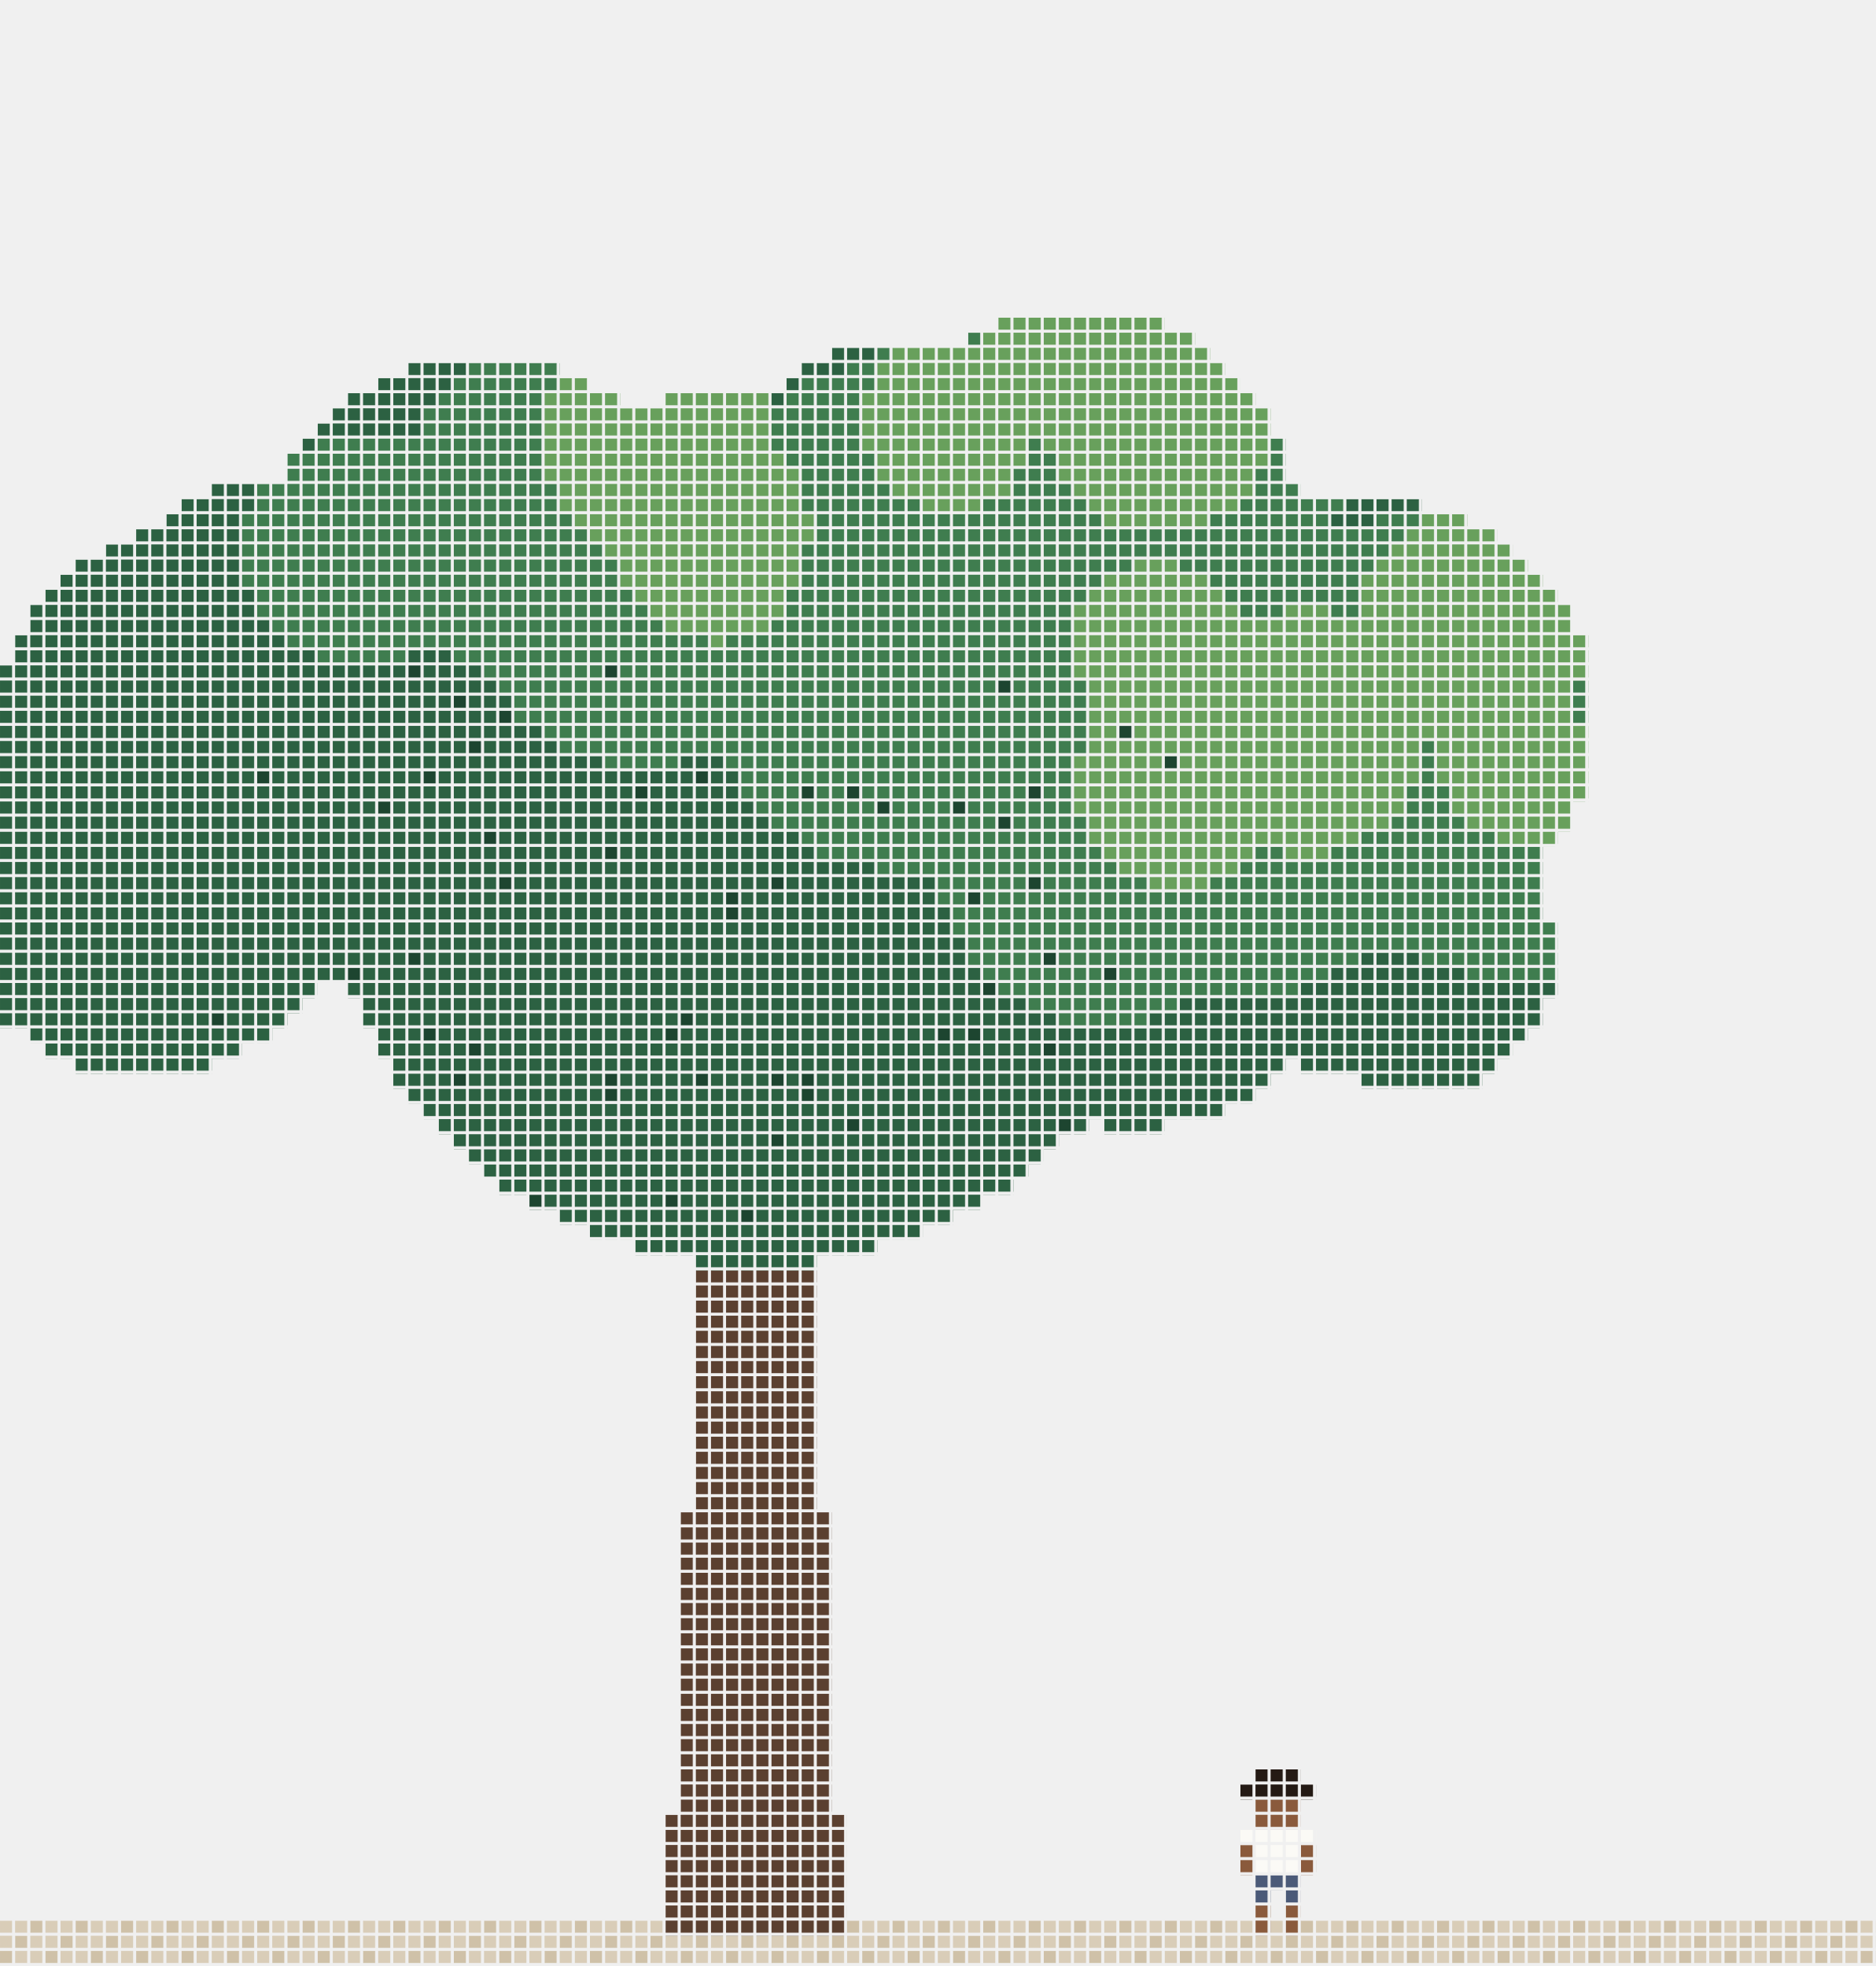
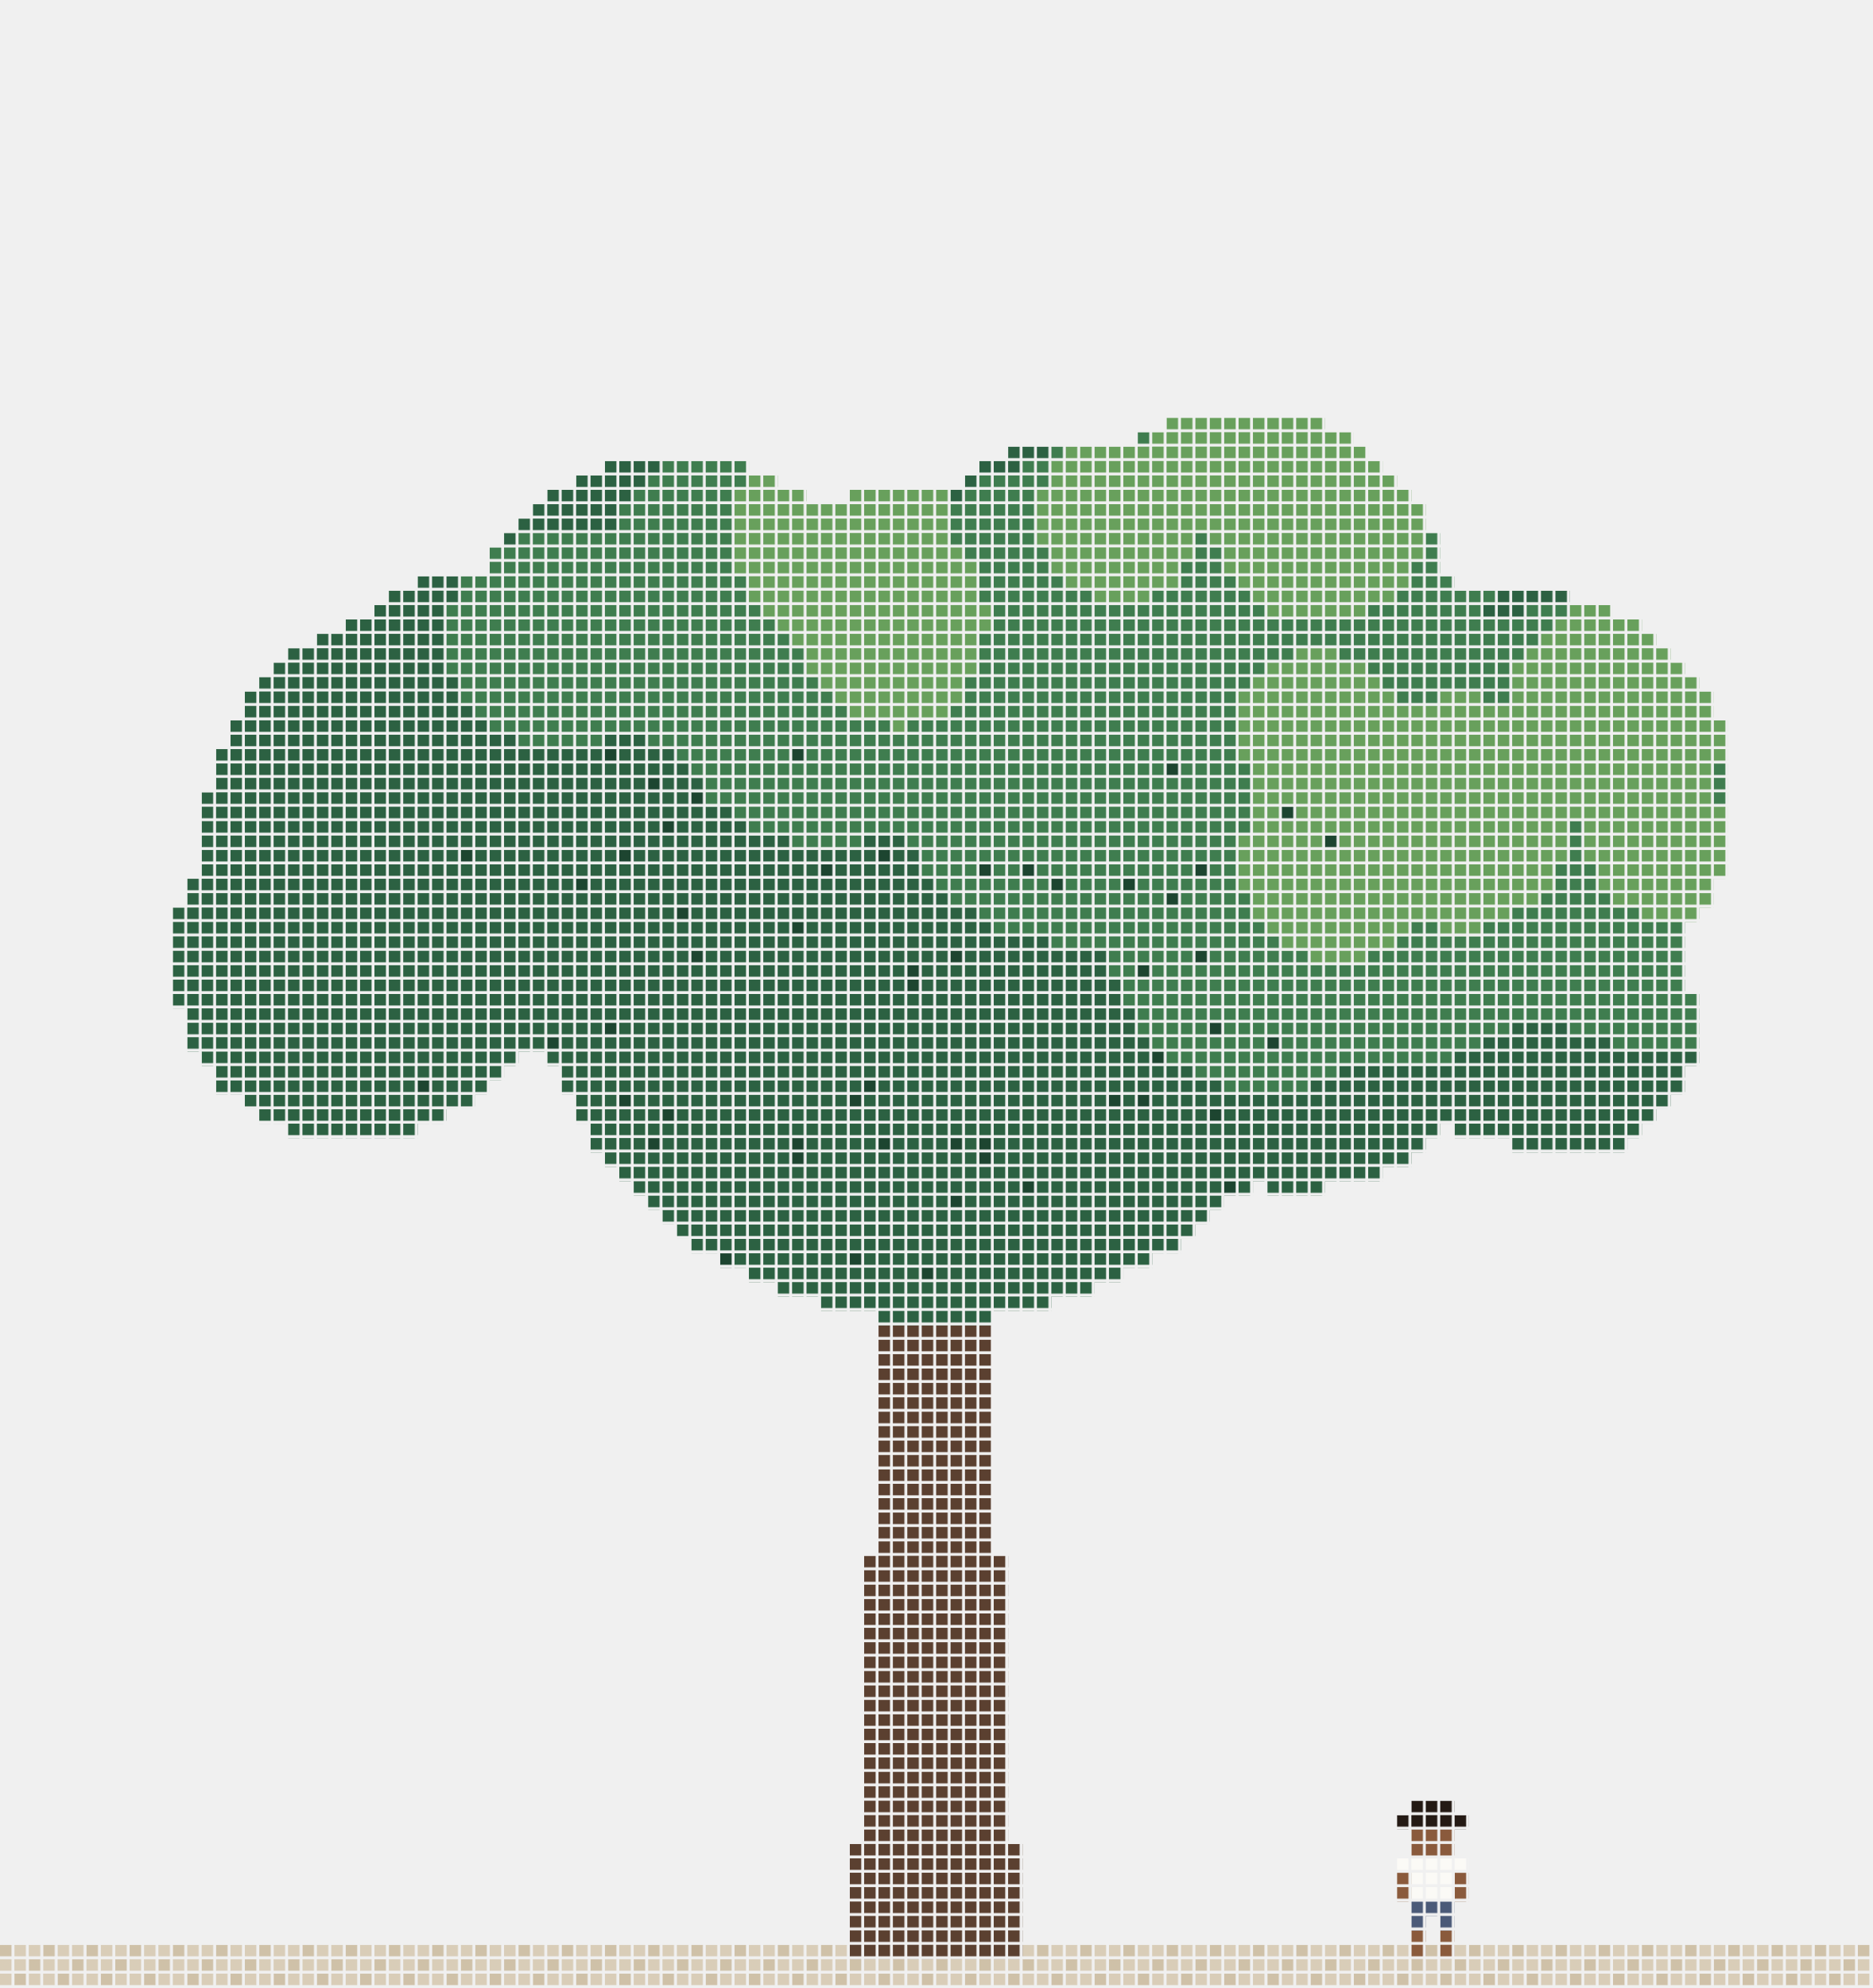
- <svg xmlns="http://www.w3.org/2000/svg" viewBox="0 0 124 130" preserveAspectRatio="xMidYMax meet">
+ <svg xmlns="http://www.w3.org/2000/svg" viewBox="0 0 130 138" preserveAspectRatio="xMidYMax meet">
  <defs>
    <pattern id="c" width="1" height="1" patternUnits="userSpaceOnUse">
      <rect width="0.8" height="0.8" fill="#fff" />
    </pattern>
    <mask id="m">
      <rect width="100%" height="100%" fill="url(#c)" />
    </mask>
  </defs>
  <g mask="url(#m)">
-     <path fill="#d9cdb8" d="M0 127h2v1h-2zM3 127h2v1h-2zM6 127h2v1h-2zM9 127h2v1h-2zM12 127h2v1h-2zM15 127h2v1h-2zM18 127h2v1h-2zM21 127h2v1h-2zM24 127h2v1h-2zM27 127h2v1h-2zM30 127h2v1h-2zM33 127h2v1h-2zM36 127h2v1h-2zM39 127h2v1h-2zM42 127h2v1h-2zM57 127h2v1h-2zM60 127h2v1h-2zM63 127h2v1h-2zM66 127h2v1h-2zM69 127h2v1h-2zM72 127h2v1h-2zM75 127h2v1h-2zM78 127h2v1h-2zM81 127h2v1h-2zM84 127h1v1h-1zM87 127h2v1h-2zM90 127h2v1h-2zM93 127h2v1h-2zM96 127h2v1h-2zM99 127h2v1h-2zM102 127h2v1h-2zM105 127h2v1h-2zM108 127h2v1h-2zM111 127h2v1h-2zM114 127h2v1h-2zM117 127h2v1h-2zM120 127h2v1h-2zM123 127h1v1h-1zM0 128h1v1h-1zM2 128h2v1h-2zM5 128h2v1h-2zM8 128h2v1h-2zM11 128h2v1h-2zM14 128h2v1h-2zM17 128h2v1h-2zM20 128h2v1h-2zM23 128h2v1h-2zM26 128h2v1h-2zM29 128h2v1h-2zM32 128h2v1h-2zM35 128h2v1h-2zM38 128h2v1h-2zM41 128h2v1h-2zM44 128h2v1h-2zM47 128h2v1h-2zM50 128h2v1h-2zM53 128h2v1h-2zM56 128h2v1h-2zM59 128h2v1h-2zM62 128h2v1h-2zM65 128h2v1h-2zM68 128h2v1h-2zM71 128h2v1h-2zM74 128h2v1h-2zM77 128h2v1h-2zM80 128h2v1h-2zM83 128h2v1h-2zM86 128h2v1h-2zM89 128h2v1h-2zM92 128h2v1h-2zM95 128h2v1h-2zM98 128h2v1h-2zM101 128h2v1h-2zM104 128h2v1h-2zM107 128h2v1h-2zM110 128h2v1h-2zM113 128h2v1h-2zM116 128h2v1h-2zM119 128h2v1h-2zM122 128h2v1h-2zM1 129h2v1h-2zM4 129h2v1h-2zM7 129h2v1h-2zM10 129h2v1h-2zM13 129h2v1h-2zM16 129h2v1h-2zM19 129h2v1h-2zM22 129h2v1h-2zM25 129h2v1h-2zM28 129h2v1h-2zM31 129h2v1h-2zM34 129h2v1h-2zM37 129h2v1h-2zM40 129h2v1h-2zM43 129h2v1h-2zM46 129h2v1h-2zM49 129h2v1h-2zM52 129h2v1h-2zM55 129h2v1h-2zM58 129h2v1h-2zM61 129h2v1h-2zM64 129h2v1h-2zM67 129h2v1h-2zM70 129h2v1h-2zM73 129h2v1h-2zM76 129h2v1h-2zM79 129h2v1h-2zM82 129h2v1h-2zM85 129h2v1h-2zM88 129h2v1h-2zM91 129h2v1h-2zM94 129h2v1h-2zM97 129h2v1h-2zM100 129h2v1h-2zM103 129h2v1h-2zM106 129h2v1h-2zM109 129h2v1h-2zM112 129h2v1h-2zM115 129h2v1h-2zM118 129h2v1h-2zM121 129h2v1h-2z" />
-     <path fill="#cfc1a8" d="M2 127h1v1h-1zM5 127h1v1h-1zM8 127h1v1h-1zM11 127h1v1h-1zM14 127h1v1h-1zM17 127h1v1h-1zM20 127h1v1h-1zM23 127h1v1h-1zM26 127h1v1h-1zM29 127h1v1h-1zM32 127h1v1h-1zM35 127h1v1h-1zM38 127h1v1h-1zM41 127h1v1h-1zM56 127h1v1h-1zM59 127h1v1h-1zM62 127h1v1h-1zM65 127h1v1h-1zM68 127h1v1h-1zM71 127h1v1h-1zM74 127h1v1h-1zM77 127h1v1h-1zM80 127h1v1h-1zM86 127h1v1h-1zM89 127h1v1h-1zM92 127h1v1h-1zM95 127h1v1h-1zM98 127h1v1h-1zM101 127h1v1h-1zM104 127h1v1h-1zM107 127h1v1h-1zM110 127h1v1h-1zM113 127h1v1h-1zM116 127h1v1h-1zM119 127h1v1h-1zM122 127h1v1h-1zM1 128h1v1h-1zM4 128h1v1h-1zM7 128h1v1h-1zM10 128h1v1h-1zM13 128h1v1h-1zM16 128h1v1h-1zM19 128h1v1h-1zM22 128h1v1h-1zM25 128h1v1h-1zM28 128h1v1h-1zM31 128h1v1h-1zM34 128h1v1h-1zM37 128h1v1h-1zM40 128h1v1h-1zM43 128h1v1h-1zM46 128h1v1h-1zM49 128h1v1h-1zM52 128h1v1h-1zM55 128h1v1h-1zM58 128h1v1h-1zM61 128h1v1h-1zM64 128h1v1h-1zM67 128h1v1h-1zM70 128h1v1h-1zM73 128h1v1h-1zM76 128h1v1h-1zM79 128h1v1h-1zM82 128h1v1h-1zM85 128h1v1h-1zM88 128h1v1h-1zM91 128h1v1h-1zM94 128h1v1h-1zM97 128h1v1h-1zM100 128h1v1h-1zM103 128h1v1h-1zM106 128h1v1h-1zM109 128h1v1h-1zM112 128h1v1h-1zM115 128h1v1h-1zM118 128h1v1h-1zM121 128h1v1h-1zM0 129h1v1h-1zM3 129h1v1h-1zM6 129h1v1h-1zM9 129h1v1h-1zM12 129h1v1h-1zM15 129h1v1h-1zM18 129h1v1h-1zM21 129h1v1h-1zM24 129h1v1h-1zM27 129h1v1h-1zM30 129h1v1h-1zM33 129h1v1h-1zM36 129h1v1h-1zM39 129h1v1h-1zM42 129h1v1h-1zM45 129h1v1h-1zM48 129h1v1h-1zM51 129h1v1h-1zM54 129h1v1h-1zM57 129h1v1h-1zM60 129h1v1h-1zM63 129h1v1h-1zM66 129h1v1h-1zM69 129h1v1h-1zM72 129h1v1h-1zM75 129h1v1h-1zM78 129h1v1h-1zM81 129h1v1h-1zM84 129h1v1h-1zM87 129h1v1h-1zM90 129h1v1h-1zM93 129h1v1h-1zM96 129h1v1h-1zM99 129h1v1h-1zM102 129h1v1h-1zM105 129h1v1h-1zM108 129h1v1h-1zM111 129h1v1h-1zM114 129h1v1h-1zM117 129h1v1h-1zM120 129h1v1h-1zM123 129h1v1h-1z" />
-     <path fill="#5b4030" d="M46 84h8v1h-8zM46 85h8v1h-8zM46 86h8v1h-8zM46 87h8v1h-8zM46 88h8v1h-8zM46 89h8v1h-8zM46 90h8v1h-8zM46 91h8v1h-8zM46 92h8v1h-8zM46 93h8v1h-8zM46 94h8v1h-8zM46 95h8v1h-8zM46 96h8v1h-8zM46 97h8v1h-8zM46 98h8v1h-8zM46 99h8v1h-8zM45 100h10v1h-10zM45 101h10v1h-10zM45 102h10v1h-10zM45 103h10v1h-10zM45 104h10v1h-10zM45 105h10v1h-10zM45 106h10v1h-10zM45 107h10v1h-10zM45 108h10v1h-10zM45 109h10v1h-10zM45 110h10v1h-10zM45 111h10v1h-10zM45 112h10v1h-10zM45 113h10v1h-10zM45 114h10v1h-10zM45 115h10v1h-10zM45 116h10v1h-10zM45 117h10v1h-10zM45 118h10v1h-10zM45 119h10v1h-10zM44 120h12v1h-12zM44 121h12v1h-12zM44 122h12v1h-12zM44 123h12v1h-12zM44 124h12v1h-12zM44 125h12v1h-12zM44 126h12v1h-12zM44 127h12v1h-12z" />
-     <path fill="#2c6142" d="M55 23h3v1h-3zM27 24h4v1h-4zM53 24h3v1h-3zM25 25h5v1h-5zM52 25h1v1h-1zM23 26h6v1h-6zM51 26h1v1h-1zM22 27h6v1h-6zM21 28h7v1h-7zM20 29h1v1h-1zM14 32h3v1h-3zM12 33h5v1h-5zM89 33h5v1h-5zM11 34h5v1h-5zM88 34h3v1h-3zM9 35h7v1h-7zM7 36h9v1h-9zM5 37h11v1h-11zM4 38h12v1h-12zM3 39h14v1h-14zM2 40h15v1h-15zM2 41h16v1h-16zM1 42h18v1h-18zM1 43h20v1h-20zM27 43h3v1h-3zM0 44h27v1h-27zM28 44h4v1h-4zM0 45h33v1h-33zM0 46h30v1h-30zM31 46h3v1h-3zM0 47h33v1h-33zM0 48h36v1h-36zM0 49h31v1h-31zM32 49h5v1h-5zM0 50h40v1h-40zM45 50h3v1h-3zM0 51h17v1h-17zM18 51h10v1h-10zM29 51h17v1h-17zM47 51h2v1h-2zM0 52h42v1h-42zM43 52h6v1h-6zM0 53h25v1h-25zM26 53h24v1h-24zM0 54h51v1h-51zM0 55h32v1h-32zM33 55h20v1h-20zM0 56h40v1h-40zM41 56h13v1h-13zM0 57h58v1h-58zM0 58h33v1h-33zM34 58h17v1h-17zM52 58h10v1h-10zM0 59h48v1h-48zM49 59h13v1h-13zM0 60h48v1h-48zM49 60h14v1h-14zM0 61h63v1h-63zM0 62h64v1h-64zM0 63h27v1h-27zM28 63h36v1h-36zM90 63h4v1h-4zM0 64h23v1h-23zM24 64h41v1h-41zM88 64h9v1h-9zM0 65h21v1h-21zM23 65h42v1h-42zM86 65h17v1h-17zM0 66h20v1h-20zM24 66h44v1h-44zM78 66h24v1h-24zM0 67h14v1h-14zM15 67h4v1h-4zM24 67h21v1h-21zM46 67h24v1h-24zM76 67h26v1h-26zM2 68h16v1h-16zM25 68h3v1h-3zM29 68h15v1h-15zM45 68h17v1h-17zM63 68h1v1h-1zM65 68h36v1h-36zM3 69h13v1h-13zM25 69h6v1h-6zM32 69h37v1h-37zM70 69h30v1h-30zM5 70h9v1h-9zM26 70h59v1h-59zM86 70h13v1h-13zM26 71h4v1h-4zM31 71h9v1h-9zM41 71h5v1h-5zM47 71h4v1h-4zM52 71h1v1h-1zM54 71h30v1h-30zM90 71h8v1h-8zM27 72h13v1h-13zM41 72h12v1h-12zM54 72h29v1h-29zM28 73h53v1h-53zM29 74h27v1h-27zM57 74h13v1h-13zM71 74h1v1h-1zM73 74h4v1h-4zM30 75h21v1h-21zM52 75h18v1h-18zM31 76h38v1h-38zM32 77h36v1h-36zM33 78h34v1h-34zM36 79h8v1h-8zM45 79h20v1h-20zM37 80h12v1h-12zM50 80h13v1h-13zM39 81h22v1h-22zM42 82h16v1h-16zM46 83h8v1h-8z" />
-     <path fill="#3f7d4f" d="M64 22h1v1h-1zM58 23h1v1h-1zM31 24h6v1h-6zM56 24h2v1h-2zM30 25h7v1h-7zM53 25h5v1h-5zM29 26h7v1h-7zM52 26h5v1h-5zM28 27h8v1h-8zM51 27h6v1h-6zM28 28h8v1h-8zM51 28h6v1h-6zM21 29h15v1h-15zM51 29h6v1h-6zM68 29h1v1h-1zM84 29h1v1h-1zM19 30h17v1h-17zM52 30h6v1h-6zM68 30h2v1h-2zM84 30h1v1h-1zM19 31h17v1h-17zM53 31h5v1h-5zM67 31h3v1h-3zM83 31h2v1h-2zM17 32h20v1h-20zM53 32h6v1h-6zM67 32h4v1h-4zM83 32h3v1h-3zM17 33h20v1h-20zM53 33h8v1h-8zM65 33h7v1h-7zM82 33h7v1h-7zM16 34h22v1h-22zM54 34h19v1h-19zM80 34h8v1h-8zM91 34h3v1h-3zM16 35h23v1h-23zM54 35h39v1h-39zM16 36h24v1h-24zM53 36h39v1h-39zM16 37h25v1h-25zM53 37h22v1h-22zM78 37h13v1h-13zM16 38h25v1h-25zM53 38h20v1h-20zM80 38h10v1h-10zM17 39h25v1h-25zM52 39h20v1h-20zM81 39h9v1h-9zM17 40h26v1h-26zM52 40h19v1h-19zM82 40h3v1h-3zM88 40h2v1h-2zM18 41h26v1h-26zM51 41h20v1h-20zM19 42h28v1h-28zM48 42h23v1h-23zM21 43h6v1h-6zM30 43h41v1h-41zM32 44h8v1h-8zM41 44h30v1h-30zM33 45h33v1h-33zM67 45h5v1h-5zM104 45h1v1h-1zM34 46h38v1h-38zM104 46h1v1h-1zM34 47h38v1h-38zM104 47h1v1h-1zM36 48h36v1h-36zM37 49h35v1h-35zM94 49h1v1h-1zM40 50h5v1h-5zM48 50h23v1h-23zM94 50h1v1h-1zM49 51h22v1h-22zM94 51h1v1h-1zM49 52h4v1h-4zM54 52h2v1h-2zM57 52h11v1h-11zM69 52h2v1h-2zM93 52h3v1h-3zM50 53h8v1h-8zM59 53h4v1h-4zM64 53h7v1h-7zM93 53h3v1h-3zM51 54h15v1h-15zM67 54h5v1h-5zM92 54h5v1h-5zM53 55h19v1h-19zM90 55h9v1h-9zM54 56h19v1h-19zM83 56h2v1h-2zM88 56h14v1h-14zM58 57h16v1h-16zM82 57h20v1h-20zM62 58h6v1h-6zM69 58h7v1h-7zM80 58h22v1h-22zM62 59h2v1h-2zM65 59h37v1h-37zM63 60h39v1h-39zM63 61h40v1h-40zM64 62h39v1h-39zM64 63h5v1h-5zM70 63h20v1h-20zM94 63h9v1h-9zM65 64h8v1h-8zM74 64h14v1h-14zM97 64h6v1h-6zM66 65h20v1h-20zM68 66h10v1h-10zM70 67h6v1h-6z" />
-     <path fill="#68a05c" d="M66 21h11v1h-11zM65 22h14v1h-14zM59 23h21v1h-21zM58 24h23v1h-23zM37 25h2v1h-2zM58 25h24v1h-24zM36 26h5v1h-5zM44 26h7v1h-7zM57 26h26v1h-26zM36 27h15v1h-15zM57 27h27v1h-27zM36 28h15v1h-15zM57 28h27v1h-27zM36 29h15v1h-15zM57 29h11v1h-11zM69 29h15v1h-15zM36 30h16v1h-16zM58 30h10v1h-10zM70 30h14v1h-14zM36 31h17v1h-17zM58 31h9v1h-9zM70 31h13v1h-13zM37 32h16v1h-16zM59 32h8v1h-8zM71 32h12v1h-12zM37 33h16v1h-16zM61 33h4v1h-4zM72 33h10v1h-10zM38 34h16v1h-16zM73 34h7v1h-7zM94 34h3v1h-3zM39 35h15v1h-15zM93 35h6v1h-6zM40 36h13v1h-13zM92 36h8v1h-8zM41 37h12v1h-12zM75 37h3v1h-3zM91 37h10v1h-10zM41 38h12v1h-12zM73 38h7v1h-7zM90 38h12v1h-12zM42 39h10v1h-10zM72 39h9v1h-9zM90 39h13v1h-13zM43 40h9v1h-9zM71 40h11v1h-11zM85 40h3v1h-3zM90 40h14v1h-14zM44 41h7v1h-7zM71 41h33v1h-33zM47 42h1v1h-1zM71 42h34v1h-34zM71 43h34v1h-34zM71 44h34v1h-34zM72 45h32v1h-32zM72 46h32v1h-32zM72 47h32v1h-32zM72 48h2v1h-2zM75 48h30v1h-30zM72 49h22v1h-22zM95 49h10v1h-10zM71 50h6v1h-6zM78 50h16v1h-16zM95 50h10v1h-10zM71 51h23v1h-23zM95 51h10v1h-10zM71 52h22v1h-22zM96 52h9v1h-9zM71 53h22v1h-22zM96 53h8v1h-8zM72 54h20v1h-20zM97 54h7v1h-7zM72 55h18v1h-18zM99 55h4v1h-4zM73 56h10v1h-10zM85 56h3v1h-3zM74 57h8v1h-8zM76 58h4v1h-4z" />
-     <path fill="#1d4530" d="M27 44h1v1h-1zM40 44h1v1h-1zM66 45h1v1h-1zM30 46h1v1h-1zM33 47h1v1h-1zM74 48h1v1h-1zM31 49h1v1h-1zM77 50h1v1h-1zM17 51h1v1h-1zM28 51h1v1h-1zM46 51h1v1h-1zM42 52h1v1h-1zM53 52h1v1h-1zM56 52h1v1h-1zM68 52h1v1h-1zM25 53h1v1h-1zM58 53h1v1h-1zM63 53h1v1h-1zM66 54h1v1h-1zM32 55h1v1h-1zM40 56h1v1h-1zM33 58h1v1h-1zM51 58h1v1h-1zM68 58h1v1h-1zM48 59h1v1h-1zM64 59h1v1h-1zM48 60h1v1h-1zM27 63h1v1h-1zM69 63h1v1h-1zM23 64h1v1h-1zM73 64h1v1h-1zM65 65h1v1h-1zM14 67h1v1h-1zM45 67h1v1h-1zM28 68h1v1h-1zM44 68h1v1h-1zM62 68h1v1h-1zM64 68h1v1h-1zM31 69h1v1h-1zM69 69h1v1h-1zM30 71h1v1h-1zM40 71h1v1h-1zM46 71h1v1h-1zM51 71h1v1h-1zM53 71h1v1h-1zM40 72h1v1h-1zM53 72h1v1h-1zM56 74h1v1h-1zM70 74h1v1h-1zM51 75h1v1h-1zM35 79h1v1h-1zM44 79h1v1h-1zM49 80h1v1h-1z" />
-     <path fill="#241a14" d="M83 117h3v1h-3zM82 118h5v1h-5z" />
-     <path fill="#8a5a3c" d="M83 119h3v1h-3zM83 120h3v1h-3zM82 122h1v1h-1zM86 122h1v1h-1zM82 123h1v1h-1zM86 123h1v1h-1zM83 126h1v1h-1zM85 126h1v1h-1zM83 127h1v1h-1zM85 127h1v1h-1z" />
-     <path fill="#fbfaf6" d="M82 121h5v1h-5zM83 122h3v1h-3zM83 123h3v1h-3z" />
-     <path fill="#4b5a78" d="M83 124h3v1h-3zM83 125h1v1h-1zM85 125h1v1h-1z" />
+     <path fill="#cfc1a8" d="M0 135h1v1h-1zM3 135h1v1h-1zM6 135h1v1h-1zM9 135h1v1h-1zM12 135h1v1h-1zM15 135h1v1h-1zM18 135h1v1h-1zM21 135h1v1h-1zM24 135h1v1h-1zM27 135h1v1h-1zM30 135h1v1h-1zM33 135h1v1h-1zM36 135h1v1h-1zM39 135h1v1h-1zM42 135h1v1h-1zM45 135h1v1h-1zM48 135h1v1h-1zM51 135h1v1h-1zM54 135h1v1h-1zM57 135h1v1h-1zM72 135h1v1h-1zM75 135h1v1h-1zM78 135h1v1h-1zM81 135h1v1h-1zM84 135h1v1h-1zM87 135h1v1h-1zM90 135h1v1h-1zM93 135h1v1h-1zM96 135h1v1h-1zM99 135h1v1h-1zM102 135h1v1h-1zM105 135h1v1h-1zM108 135h1v1h-1zM111 135h1v1h-1zM114 135h1v1h-1zM117 135h1v1h-1zM120 135h1v1h-1zM123 135h1v1h-1zM126 135h1v1h-1zM129 135h1v1h-1zM2 136h1v1h-1zM5 136h1v1h-1zM8 136h1v1h-1zM11 136h1v1h-1zM14 136h1v1h-1zM17 136h1v1h-1zM20 136h1v1h-1zM23 136h1v1h-1zM26 136h1v1h-1zM29 136h1v1h-1zM32 136h1v1h-1zM35 136h1v1h-1zM38 136h1v1h-1zM41 136h1v1h-1zM44 136h1v1h-1zM47 136h1v1h-1zM50 136h1v1h-1zM53 136h1v1h-1zM56 136h1v1h-1zM59 136h1v1h-1zM62 136h1v1h-1zM65 136h1v1h-1zM68 136h1v1h-1zM71 136h1v1h-1zM74 136h1v1h-1zM77 136h1v1h-1zM80 136h1v1h-1zM83 136h1v1h-1zM86 136h1v1h-1zM89 136h1v1h-1zM92 136h1v1h-1zM95 136h1v1h-1zM98 136h1v1h-1zM101 136h1v1h-1zM104 136h1v1h-1zM107 136h1v1h-1zM110 136h1v1h-1zM113 136h1v1h-1zM116 136h1v1h-1zM119 136h1v1h-1zM122 136h1v1h-1zM125 136h1v1h-1zM128 136h1v1h-1zM1 137h1v1h-1zM4 137h1v1h-1zM7 137h1v1h-1zM10 137h1v1h-1zM13 137h1v1h-1zM16 137h1v1h-1zM19 137h1v1h-1zM22 137h1v1h-1zM25 137h1v1h-1zM28 137h1v1h-1zM31 137h1v1h-1zM34 137h1v1h-1zM37 137h1v1h-1zM40 137h1v1h-1zM43 137h1v1h-1zM46 137h1v1h-1zM49 137h1v1h-1zM52 137h1v1h-1zM55 137h1v1h-1zM58 137h1v1h-1zM61 137h1v1h-1zM64 137h1v1h-1zM67 137h1v1h-1zM70 137h1v1h-1zM73 137h1v1h-1zM76 137h1v1h-1zM79 137h1v1h-1zM82 137h1v1h-1zM85 137h1v1h-1zM88 137h1v1h-1zM91 137h1v1h-1zM94 137h1v1h-1zM97 137h1v1h-1zM100 137h1v1h-1zM103 137h1v1h-1zM106 137h1v1h-1zM109 137h1v1h-1zM112 137h1v1h-1zM115 137h1v1h-1zM118 137h1v1h-1zM121 137h1v1h-1zM124 137h1v1h-1zM127 137h1v1h-1z" />
+     <path fill="#d9cdb8" d="M1 135h2v1h-2zM4 135h2v1h-2zM7 135h2v1h-2zM10 135h2v1h-2zM13 135h2v1h-2zM16 135h2v1h-2zM19 135h2v1h-2zM22 135h2v1h-2zM25 135h2v1h-2zM28 135h2v1h-2zM31 135h2v1h-2zM34 135h2v1h-2zM37 135h2v1h-2zM40 135h2v1h-2zM43 135h2v1h-2zM46 135h2v1h-2zM49 135h2v1h-2zM52 135h2v1h-2zM55 135h2v1h-2zM58 135h1v1h-1zM71 135h1v1h-1zM73 135h2v1h-2zM76 135h2v1h-2zM79 135h2v1h-2zM82 135h2v1h-2zM85 135h2v1h-2zM88 135h2v1h-2zM91 135h2v1h-2zM94 135h2v1h-2zM97 135h1v1h-1zM101 135h1v1h-1zM103 135h2v1h-2zM106 135h2v1h-2zM109 135h2v1h-2zM112 135h2v1h-2zM115 135h2v1h-2zM118 135h2v1h-2zM121 135h2v1h-2zM124 135h2v1h-2zM127 135h2v1h-2zM0 136h2v1h-2zM3 136h2v1h-2zM6 136h2v1h-2zM9 136h2v1h-2zM12 136h2v1h-2zM15 136h2v1h-2zM18 136h2v1h-2zM21 136h2v1h-2zM24 136h2v1h-2zM27 136h2v1h-2zM30 136h2v1h-2zM33 136h2v1h-2zM36 136h2v1h-2zM39 136h2v1h-2zM42 136h2v1h-2zM45 136h2v1h-2zM48 136h2v1h-2zM51 136h2v1h-2zM54 136h2v1h-2zM57 136h2v1h-2zM60 136h2v1h-2zM63 136h2v1h-2zM66 136h2v1h-2zM69 136h2v1h-2zM72 136h2v1h-2zM75 136h2v1h-2zM78 136h2v1h-2zM81 136h2v1h-2zM84 136h2v1h-2zM87 136h2v1h-2zM90 136h2v1h-2zM93 136h2v1h-2zM96 136h2v1h-2zM99 136h2v1h-2zM102 136h2v1h-2zM105 136h2v1h-2zM108 136h2v1h-2zM111 136h2v1h-2zM114 136h2v1h-2zM117 136h2v1h-2zM120 136h2v1h-2zM123 136h2v1h-2zM126 136h2v1h-2zM129 136h1v1h-1zM0 137h1v1h-1zM2 137h2v1h-2zM5 137h2v1h-2zM8 137h2v1h-2zM11 137h2v1h-2zM14 137h2v1h-2zM17 137h2v1h-2zM20 137h2v1h-2zM23 137h2v1h-2zM26 137h2v1h-2zM29 137h2v1h-2zM32 137h2v1h-2zM35 137h2v1h-2zM38 137h2v1h-2zM41 137h2v1h-2zM44 137h2v1h-2zM47 137h2v1h-2zM50 137h2v1h-2zM53 137h2v1h-2zM56 137h2v1h-2zM59 137h2v1h-2zM62 137h2v1h-2zM65 137h2v1h-2zM68 137h2v1h-2zM71 137h2v1h-2zM74 137h2v1h-2zM77 137h2v1h-2zM80 137h2v1h-2zM83 137h2v1h-2zM86 137h2v1h-2zM89 137h2v1h-2zM92 137h2v1h-2zM95 137h2v1h-2zM98 137h2v1h-2zM101 137h2v1h-2zM104 137h2v1h-2zM107 137h2v1h-2zM110 137h2v1h-2zM113 137h2v1h-2zM116 137h2v1h-2zM119 137h2v1h-2zM122 137h2v1h-2zM125 137h2v1h-2zM128 137h2v1h-2z" />
+     <path fill="#5b4030" d="M61 92h8v1h-8zM61 93h8v1h-8zM61 94h8v1h-8zM61 95h8v1h-8zM61 96h8v1h-8zM61 97h8v1h-8zM61 98h8v1h-8zM61 99h8v1h-8zM61 100h8v1h-8zM61 101h8v1h-8zM61 102h8v1h-8zM61 103h8v1h-8zM61 104h8v1h-8zM61 105h8v1h-8zM61 106h8v1h-8zM61 107h8v1h-8zM60 108h10v1h-10zM60 109h10v1h-10zM60 110h10v1h-10zM60 111h10v1h-10zM60 112h10v1h-10zM60 113h10v1h-10zM60 114h10v1h-10zM60 115h10v1h-10zM60 116h10v1h-10zM60 117h10v1h-10zM60 118h10v1h-10zM60 119h10v1h-10zM60 120h10v1h-10zM60 121h10v1h-10zM60 122h10v1h-10zM60 123h10v1h-10zM60 124h10v1h-10zM60 125h10v1h-10zM60 126h10v1h-10zM60 127h10v1h-10zM59 128h12v1h-12zM59 129h12v1h-12zM59 130h12v1h-12zM59 131h12v1h-12zM59 132h12v1h-12zM59 133h12v1h-12zM59 134h12v1h-12zM59 135h12v1h-12z" />
+     <path fill="#2c6142" d="M70 31h3v1h-3zM42 32h4v1h-4zM68 32h3v1h-3zM40 33h5v1h-5zM67 33h1v1h-1zM38 34h6v1h-6zM66 34h1v1h-1zM37 35h6v1h-6zM36 36h7v1h-7zM35 37h1v1h-1zM29 40h3v1h-3zM27 41h5v1h-5zM104 41h5v1h-5zM26 42h5v1h-5zM103 42h3v1h-3zM24 43h7v1h-7zM22 44h9v1h-9zM20 45h11v1h-11zM19 46h12v1h-12zM18 47h14v1h-14zM17 48h15v1h-15zM17 49h16v1h-16zM16 50h18v1h-18zM16 51h20v1h-20zM42 51h3v1h-3zM15 52h27v1h-27zM43 52h4v1h-4zM15 53h33v1h-33zM15 54h30v1h-30zM46 54h3v1h-3zM14 55h34v1h-34zM14 56h37v1h-37zM14 57h32v1h-32zM47 57h5v1h-5zM14 58h41v1h-41zM60 58h3v1h-3zM14 59h18v1h-18zM33 59h10v1h-10zM44 59h17v1h-17zM62 59h2v1h-2zM14 60h43v1h-43zM58 60h6v1h-6zM13 61h27v1h-27zM41 61h24v1h-24zM13 62h53v1h-53zM12 63h35v1h-35zM48 63h20v1h-20zM12 64h43v1h-43zM56 64h13v1h-13zM12 65h61v1h-61zM12 66h36v1h-36zM49 66h17v1h-17zM67 66h10v1h-10zM12 67h51v1h-51zM64 67h13v1h-13zM12 68h51v1h-51zM64 68h14v1h-14zM12 69h66v1h-66zM13 70h66v1h-66zM13 71h29v1h-29zM43 71h36v1h-36zM105 71h4v1h-4zM13 72h25v1h-25zM39 72h41v1h-41zM103 72h9v1h-9zM14 73h22v1h-22zM38 73h42v1h-42zM101 73h17v1h-17zM15 74h20v1h-20zM39 74h44v1h-44zM93 74h24v1h-24zM15 75h14v1h-14zM30 75h4v1h-4zM39 75h21v1h-21zM61 75h24v1h-24zM91 75h26v1h-26zM17 76h16v1h-16zM40 76h3v1h-3zM44 76h15v1h-15zM60 76h17v1h-17zM78 76h1v1h-1zM80 76h36v1h-36zM18 77h13v1h-13zM40 77h6v1h-6zM47 77h37v1h-37zM85 77h30v1h-30zM20 78h9v1h-9zM41 78h59v1h-59zM101 78h13v1h-13zM41 79h4v1h-4zM46 79h9v1h-9zM56 79h5v1h-5zM62 79h4v1h-4zM67 79h1v1h-1zM69 79h30v1h-30zM105 79h8v1h-8zM42 80h13v1h-13zM56 80h12v1h-12zM69 80h29v1h-29zM43 81h53v1h-53zM44 82h27v1h-27zM72 82h13v1h-13zM86 82h1v1h-1zM88 82h4v1h-4zM45 83h21v1h-21zM67 83h18v1h-18zM46 84h38v1h-38zM47 85h36v1h-36zM48 86h34v1h-34zM51 87h8v1h-8zM60 87h20v1h-20zM52 88h12v1h-12zM65 88h13v1h-13zM54 89h22v1h-22zM57 90h16v1h-16zM61 91h8v1h-8z" />
+     <path fill="#3f7d4f" d="M79 30h1v1h-1zM73 31h1v1h-1zM46 32h6v1h-6zM71 32h2v1h-2zM45 33h7v1h-7zM68 33h5v1h-5zM44 34h7v1h-7zM67 34h5v1h-5zM43 35h8v1h-8zM66 35h6v1h-6zM43 36h8v1h-8zM66 36h6v1h-6zM36 37h15v1h-15zM66 37h6v1h-6zM83 37h1v1h-1zM99 37h1v1h-1zM34 38h17v1h-17zM67 38h6v1h-6zM83 38h2v1h-2zM99 38h1v1h-1zM34 39h17v1h-17zM68 39h5v1h-5zM82 39h3v1h-3zM98 39h2v1h-2zM32 40h20v1h-20zM68 40h6v1h-6zM82 40h4v1h-4zM98 40h3v1h-3zM32 41h20v1h-20zM68 41h8v1h-8zM80 41h7v1h-7zM97 41h7v1h-7zM31 42h22v1h-22zM69 42h19v1h-19zM95 42h8v1h-8zM106 42h3v1h-3zM31 43h23v1h-23zM69 43h39v1h-39zM31 44h24v1h-24zM68 44h39v1h-39zM31 45h25v1h-25zM68 45h22v1h-22zM93 45h13v1h-13zM31 46h25v1h-25zM68 46h20v1h-20zM95 46h10v1h-10zM32 47h25v1h-25zM67 47h20v1h-20zM96 47h9v1h-9zM32 48h26v1h-26zM67 48h19v1h-19zM97 48h3v1h-3zM103 48h2v1h-2zM33 49h26v1h-26zM66 49h20v1h-20zM34 50h28v1h-28zM63 50h23v1h-23zM36 51h6v1h-6zM45 51h41v1h-41zM47 52h8v1h-8zM56 52h30v1h-30zM48 53h33v1h-33zM82 53h5v1h-5zM119 53h1v1h-1zM49 54h38v1h-38zM119 54h1v1h-1zM49 55h38v1h-38zM119 55h1v1h-1zM51 56h36v1h-36zM52 57h35v1h-35zM109 57h1v1h-1zM55 58h5v1h-5zM63 58h23v1h-23zM109 58h1v1h-1zM64 59h22v1h-22zM109 59h1v1h-1zM64 60h4v1h-4zM69 60h2v1h-2zM72 60h11v1h-11zM84 60h2v1h-2zM108 60h3v1h-3zM65 61h8v1h-8zM74 61h4v1h-4zM79 61h7v1h-7zM108 61h3v1h-3zM66 62h15v1h-15zM82 62h5v1h-5zM107 62h5v1h-5zM68 63h19v1h-19zM105 63h9v1h-9zM69 64h19v1h-19zM98 64h2v1h-2zM103 64h14v1h-14zM73 65h16v1h-16zM97 65h20v1h-20zM77 66h6v1h-6zM84 66h7v1h-7zM95 66h22v1h-22zM77 67h2v1h-2zM80 67h37v1h-37zM78 68h39v1h-39zM78 69h40v1h-40zM79 70h39v1h-39zM79 71h5v1h-5zM85 71h20v1h-20zM109 71h9v1h-9zM80 72h8v1h-8zM89 72h14v1h-14zM112 72h6v1h-6zM81 73h20v1h-20zM83 74h10v1h-10zM85 75h6v1h-6z" />
+     <path fill="#68a05c" d="M81 29h11v1h-11zM80 30h14v1h-14zM74 31h21v1h-21zM73 32h23v1h-23zM52 33h2v1h-2zM73 33h24v1h-24zM51 34h5v1h-5zM59 34h7v1h-7zM72 34h26v1h-26zM51 35h15v1h-15zM72 35h27v1h-27zM51 36h15v1h-15zM72 36h27v1h-27zM51 37h15v1h-15zM72 37h11v1h-11zM84 37h15v1h-15zM51 38h16v1h-16zM73 38h10v1h-10zM85 38h14v1h-14zM51 39h17v1h-17zM73 39h9v1h-9zM85 39h13v1h-13zM52 40h16v1h-16zM74 40h8v1h-8zM86 40h12v1h-12zM52 41h16v1h-16zM76 41h4v1h-4zM87 41h10v1h-10zM53 42h16v1h-16zM88 42h7v1h-7zM109 42h3v1h-3zM54 43h15v1h-15zM108 43h6v1h-6zM55 44h13v1h-13zM107 44h8v1h-8zM56 45h12v1h-12zM90 45h3v1h-3zM106 45h10v1h-10zM56 46h12v1h-12zM88 46h7v1h-7zM105 46h12v1h-12zM57 47h10v1h-10zM87 47h9v1h-9zM105 47h13v1h-13zM58 48h9v1h-9zM86 48h11v1h-11zM100 48h3v1h-3zM105 48h14v1h-14zM59 49h7v1h-7zM86 49h33v1h-33zM62 50h1v1h-1zM86 50h34v1h-34zM86 51h34v1h-34zM86 52h34v1h-34zM87 53h32v1h-32zM87 54h32v1h-32zM87 55h32v1h-32zM87 56h2v1h-2zM90 56h30v1h-30zM87 57h22v1h-22zM110 57h10v1h-10zM86 58h6v1h-6zM93 58h16v1h-16zM110 58h10v1h-10zM86 59h23v1h-23zM110 59h10v1h-10zM86 60h22v1h-22zM111 60h9v1h-9zM86 61h22v1h-22zM111 61h8v1h-8zM87 62h20v1h-20zM112 62h7v1h-7zM87 63h18v1h-18zM114 63h4v1h-4zM88 64h10v1h-10zM100 64h3v1h-3zM89 65h8v1h-8zM91 66h4v1h-4z" />
+     <path fill="#1d4530" d="M42 52h1v1h-1zM55 52h1v1h-1zM81 53h1v1h-1zM45 54h1v1h-1zM48 55h1v1h-1zM89 56h1v1h-1zM46 57h1v1h-1zM92 58h1v1h-1zM32 59h1v1h-1zM43 59h1v1h-1zM61 59h1v1h-1zM57 60h1v1h-1zM68 60h1v1h-1zM71 60h1v1h-1zM83 60h1v1h-1zM40 61h1v1h-1zM73 61h1v1h-1zM78 61h1v1h-1zM81 62h1v1h-1zM47 63h1v1h-1zM55 64h1v1h-1zM48 66h1v1h-1zM66 66h1v1h-1zM83 66h1v1h-1zM63 67h1v1h-1zM79 67h1v1h-1zM63 68h1v1h-1zM42 71h1v1h-1zM84 71h1v1h-1zM38 72h1v1h-1zM88 72h1v1h-1zM80 73h1v1h-1zM29 75h1v1h-1zM60 75h1v1h-1zM43 76h1v1h-1zM59 76h1v1h-1zM77 76h1v1h-1zM79 76h1v1h-1zM46 77h1v1h-1zM84 77h1v1h-1zM45 79h1v1h-1zM55 79h1v1h-1zM61 79h1v1h-1zM66 79h1v1h-1zM68 79h1v1h-1zM55 80h1v1h-1zM68 80h1v1h-1zM71 82h1v1h-1zM85 82h1v1h-1zM66 83h1v1h-1zM50 87h1v1h-1zM59 87h1v1h-1zM64 88h1v1h-1z" />
+     <path fill="#241a14" d="M98 125h3v1h-3zM97 126h5v1h-5z" />
+     <path fill="#8a5a3c" d="M98 127h3v1h-3zM98 128h3v1h-3zM97 130h1v1h-1zM101 130h1v1h-1zM97 131h1v1h-1zM101 131h1v1h-1zM98 134h1v1h-1zM100 134h1v1h-1zM98 135h1v1h-1zM100 135h1v1h-1z" />
+     <path fill="#fbfaf6" d="M97 129h5v1h-5zM98 130h3v1h-3zM98 131h3v1h-3z" />
+     <path fill="#4b5a78" d="M98 132h3v1h-3zM98 133h1v1h-1zM100 133h1v1h-1z" />
  </g>
</svg>
